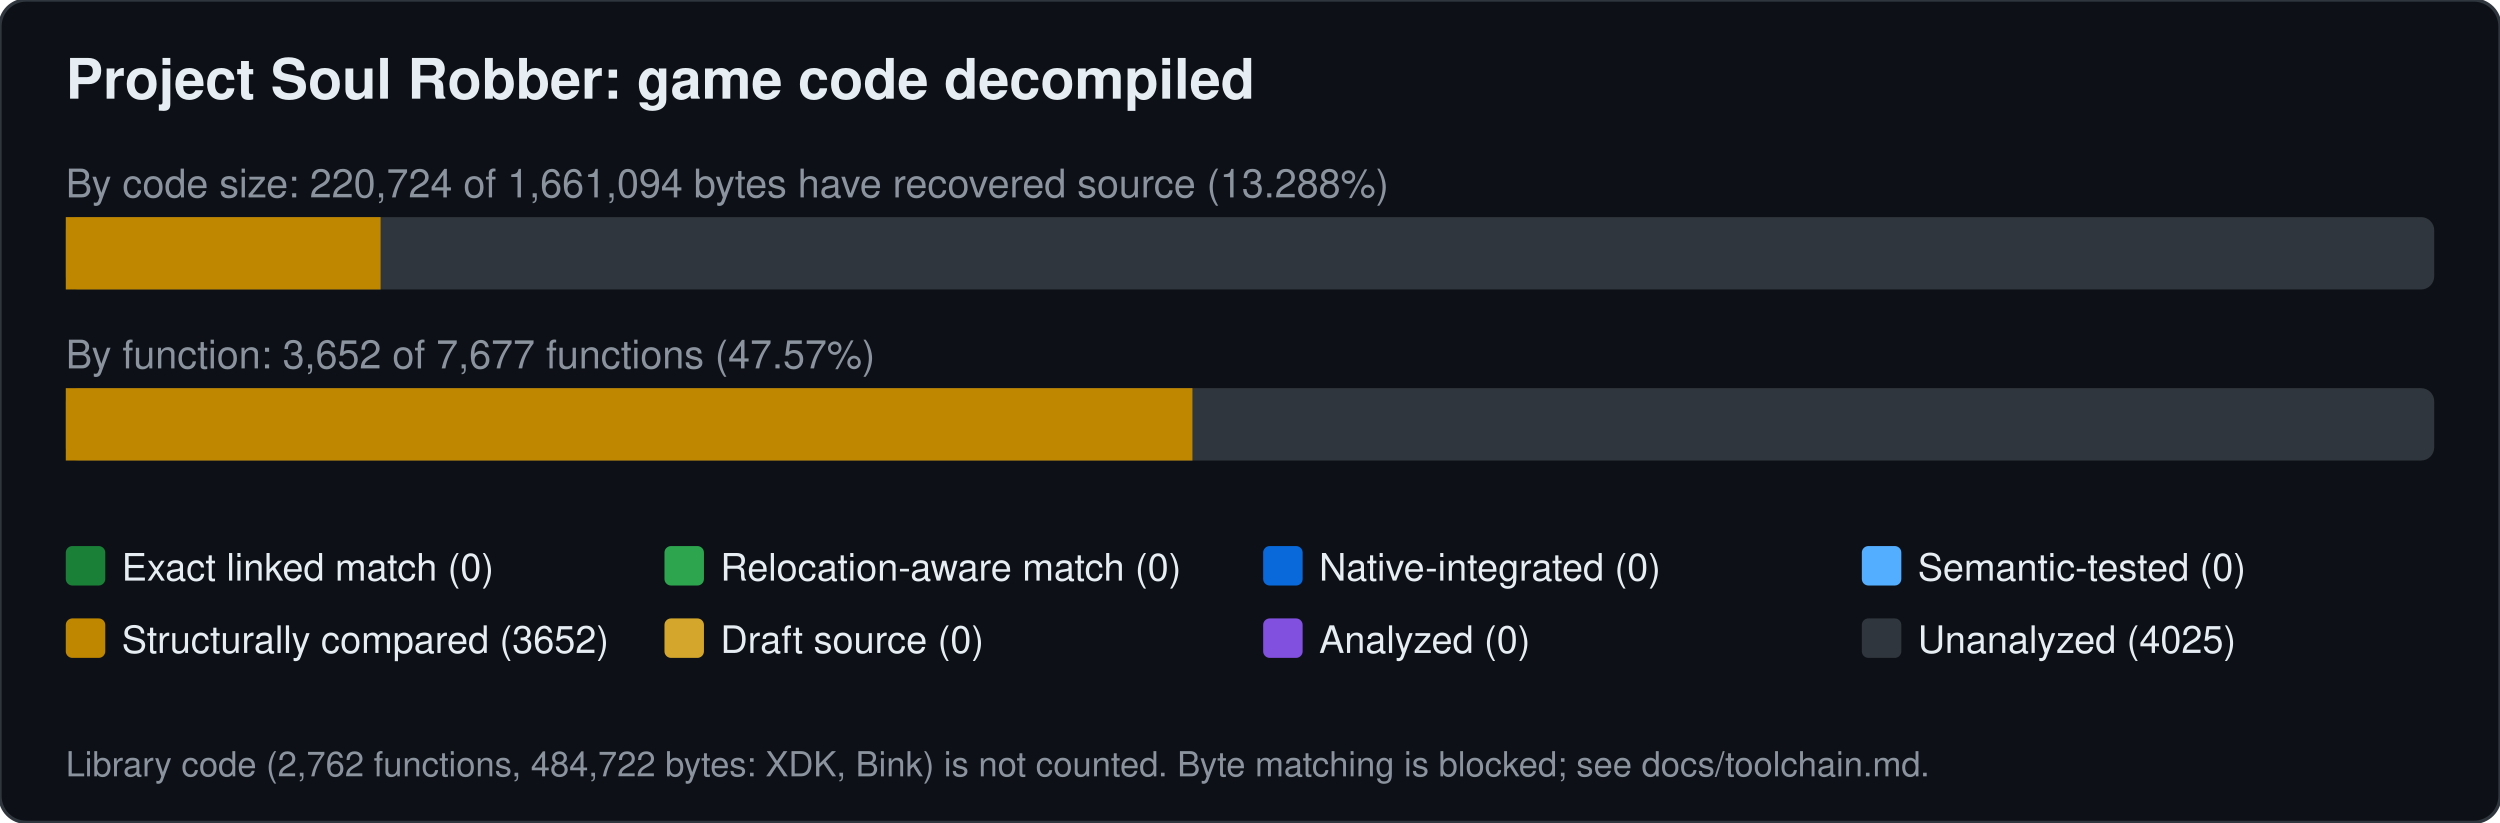
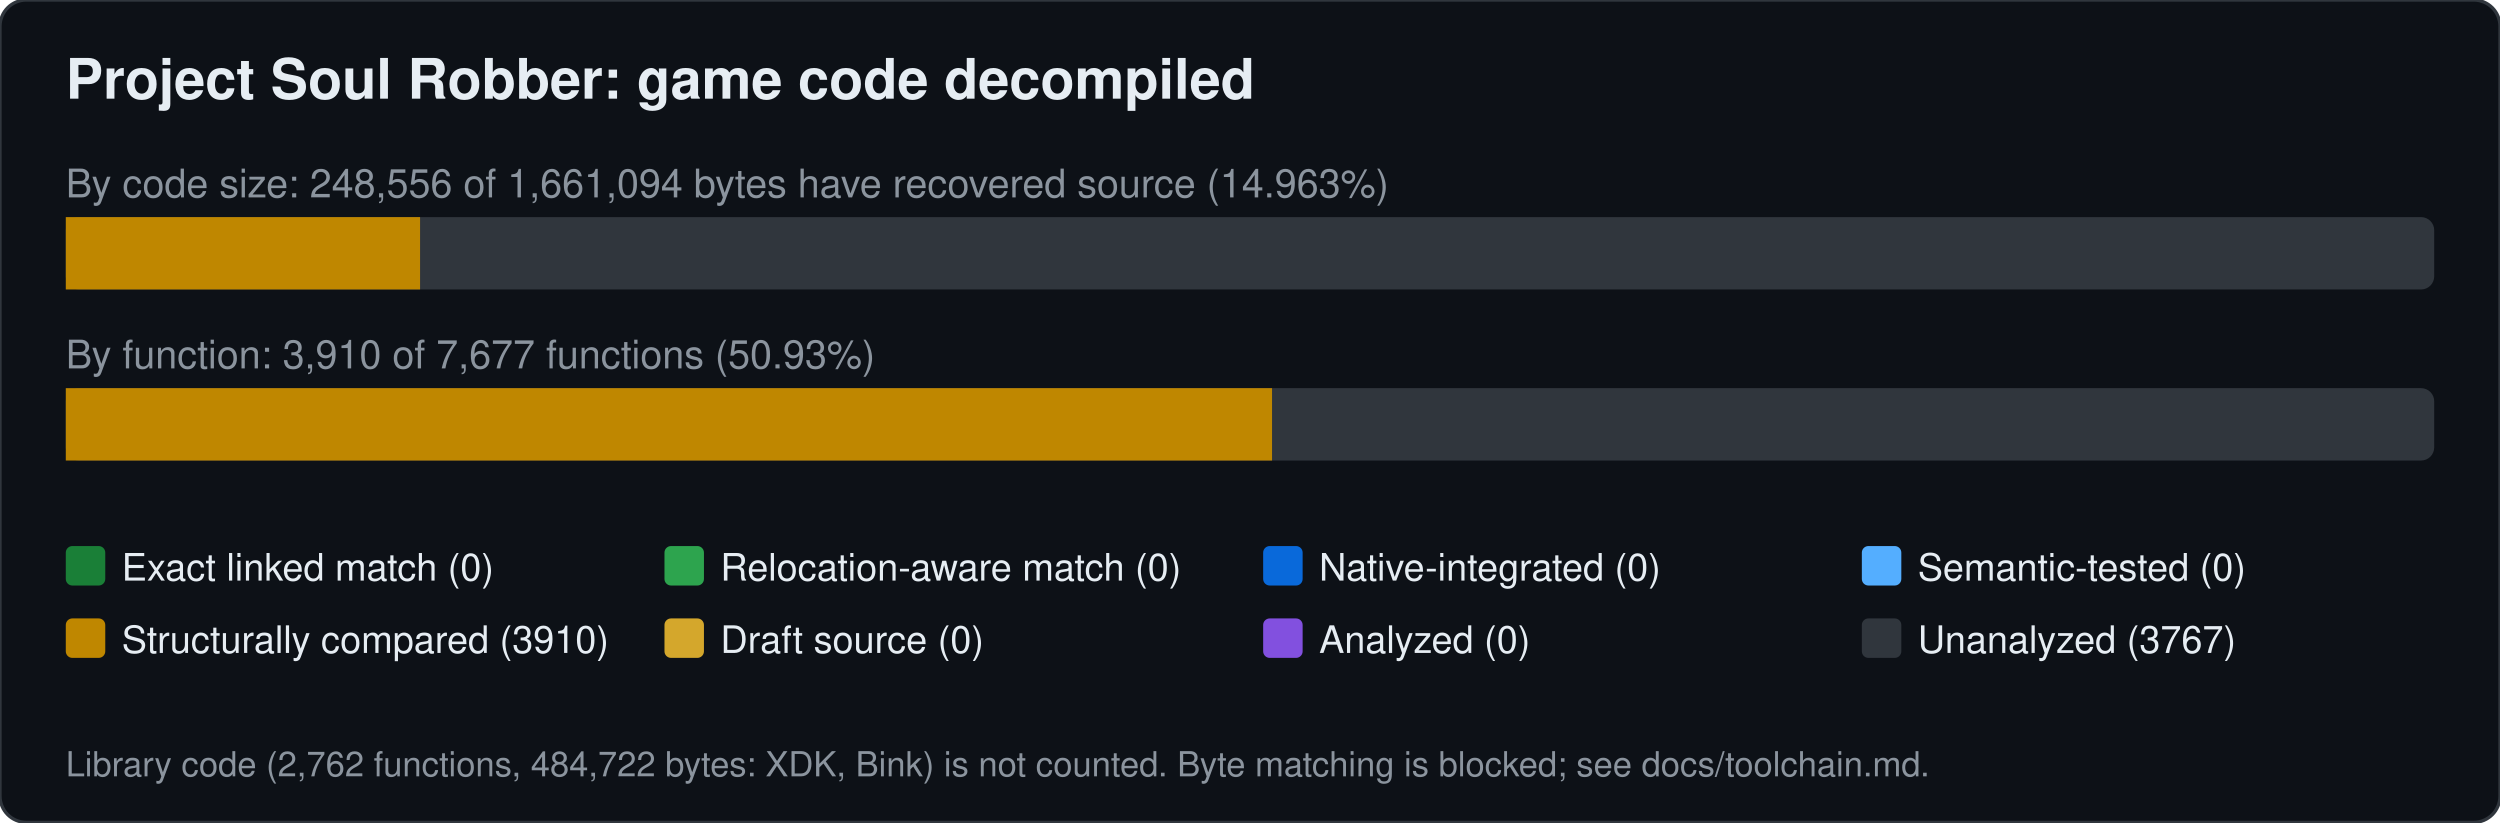
<svg xmlns="http://www.w3.org/2000/svg" width="760" height="250" viewBox="0 0 760 250" font-family="Segoe UI,Helvetica,Arial,sans-serif">
  <rect width="760" height="250" rx="8" fill="#0d1117" stroke="#30363d" />
  <text x="20" y="30" font-size="17" font-weight="600" fill="#e6edf3">Project Soul Robber: game code decompiled</text>
-   <text x="20" y="60" font-size="12" fill="#8b949e">By code size: 220,724 of 1,661,094 bytes have recovered source (13.288%)</text>
+   <text x="20" y="60" font-size="12" fill="#8b949e">By code size: 248,556 of 1,661,094 bytes have recovered source (14.963%)</text>
  <rect x="20" y="66" width="720" height="22" rx="4" fill="#30363d" />
-   <rect x="20.0" y="66" width="95.7" height="22" fill="#bf8700" />
-   <text x="20" y="112" font-size="12" fill="#8b949e">By function: 3,652 of 7,677 functions (47.57%)</text>
+   <rect x="20.0" y="66" width="107.7" height="22" fill="#bf8700" />
+   <text x="20" y="112" font-size="12" fill="#8b949e">By function: 3,910 of 7,677 functions (50.93%)</text>
  <rect x="20" y="118" width="720" height="22" rx="4" fill="#30363d" />
-   <rect x="20.0" y="118" width="342.5" height="22" fill="#bf8700" />
+   <rect x="20.0" y="118" width="366.7" height="22" fill="#bf8700" />
  <rect x="20" y="166" width="12" height="12" rx="2" fill="#1a7f37" />
  <text x="37" y="176.5" font-size="11.5" fill="#e6edf3">Exact linked match (0)</text>
  <rect x="202" y="166" width="12" height="12" rx="2" fill="#2da44e" />
  <text x="219" y="176.5" font-size="11.5" fill="#e6edf3">Relocation-aware match (0)</text>
  <rect x="384" y="166" width="12" height="12" rx="2" fill="#0969da" />
  <text x="401" y="176.5" font-size="11.5" fill="#e6edf3">Native-integrated (0)</text>
  <rect x="566" y="166" width="12" height="12" rx="2" fill="#54aeff" />
  <text x="583" y="176.5" font-size="11.5" fill="#e6edf3">Semantic-tested (0)</text>
  <rect x="20" y="188" width="12" height="12" rx="2" fill="#bf8700" />
-   <text x="37" y="198.5" font-size="11.5" fill="#e6edf3">Structurally compared (3652)</text>
+   <text x="37" y="198.5" font-size="11.5" fill="#e6edf3">Structurally compared (3910)</text>
  <rect x="202" y="188" width="12" height="12" rx="2" fill="#d4a72c" />
  <text x="219" y="198.5" font-size="11.5" fill="#e6edf3">Draft source (0)</text>
  <rect x="384" y="188" width="12" height="12" rx="2" fill="#8250df" />
  <text x="401" y="198.5" font-size="11.5" fill="#e6edf3">Analyzed (0)</text>
  <rect x="566" y="188" width="12" height="12" rx="2" fill="#30363d" />
-   <text x="583" y="198.5" font-size="11.5" fill="#e6edf3">Unanalyzed (4025)</text>
+   <text x="583" y="198.5" font-size="11.5" fill="#e6edf3">Unanalyzed (3767)</text>
  <text x="20" y="236" font-size="10.5" fill="#8b949e">Library code (2,762 functions, 484,722 bytes: XDK, Bink) is not counted. Byte matching is blocked; see docs/toolchain.md.</text>
</svg>
